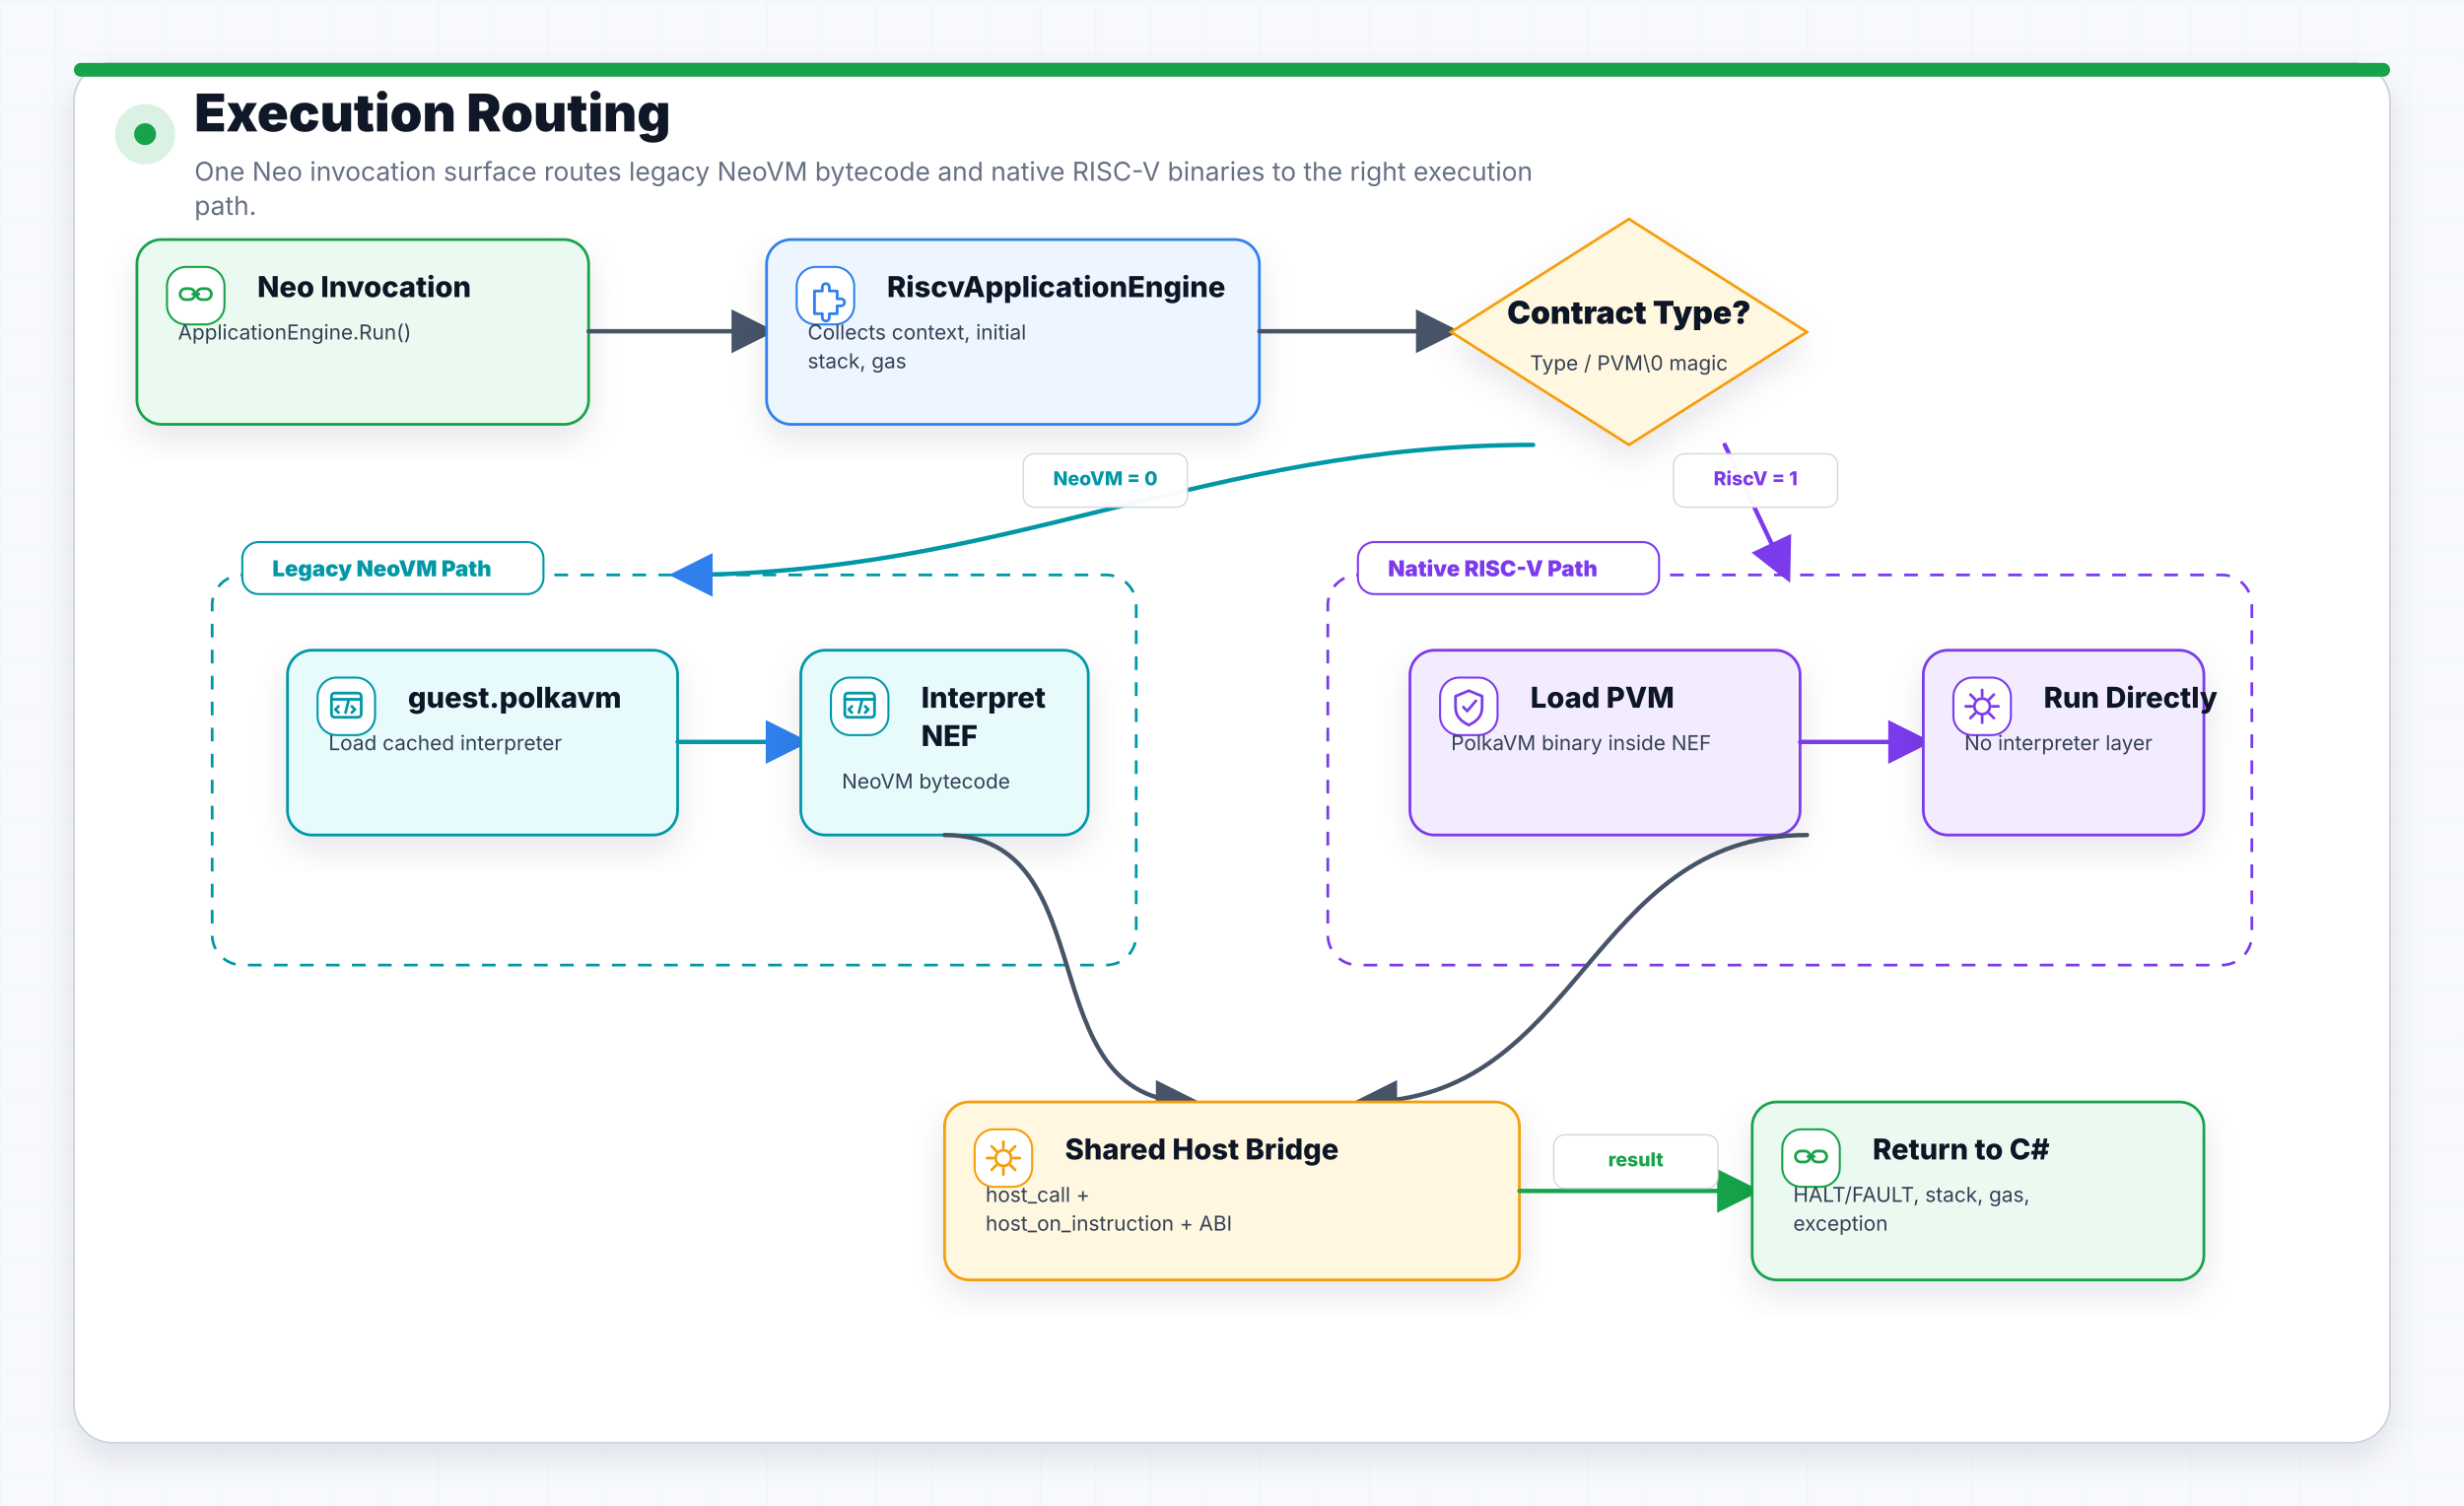
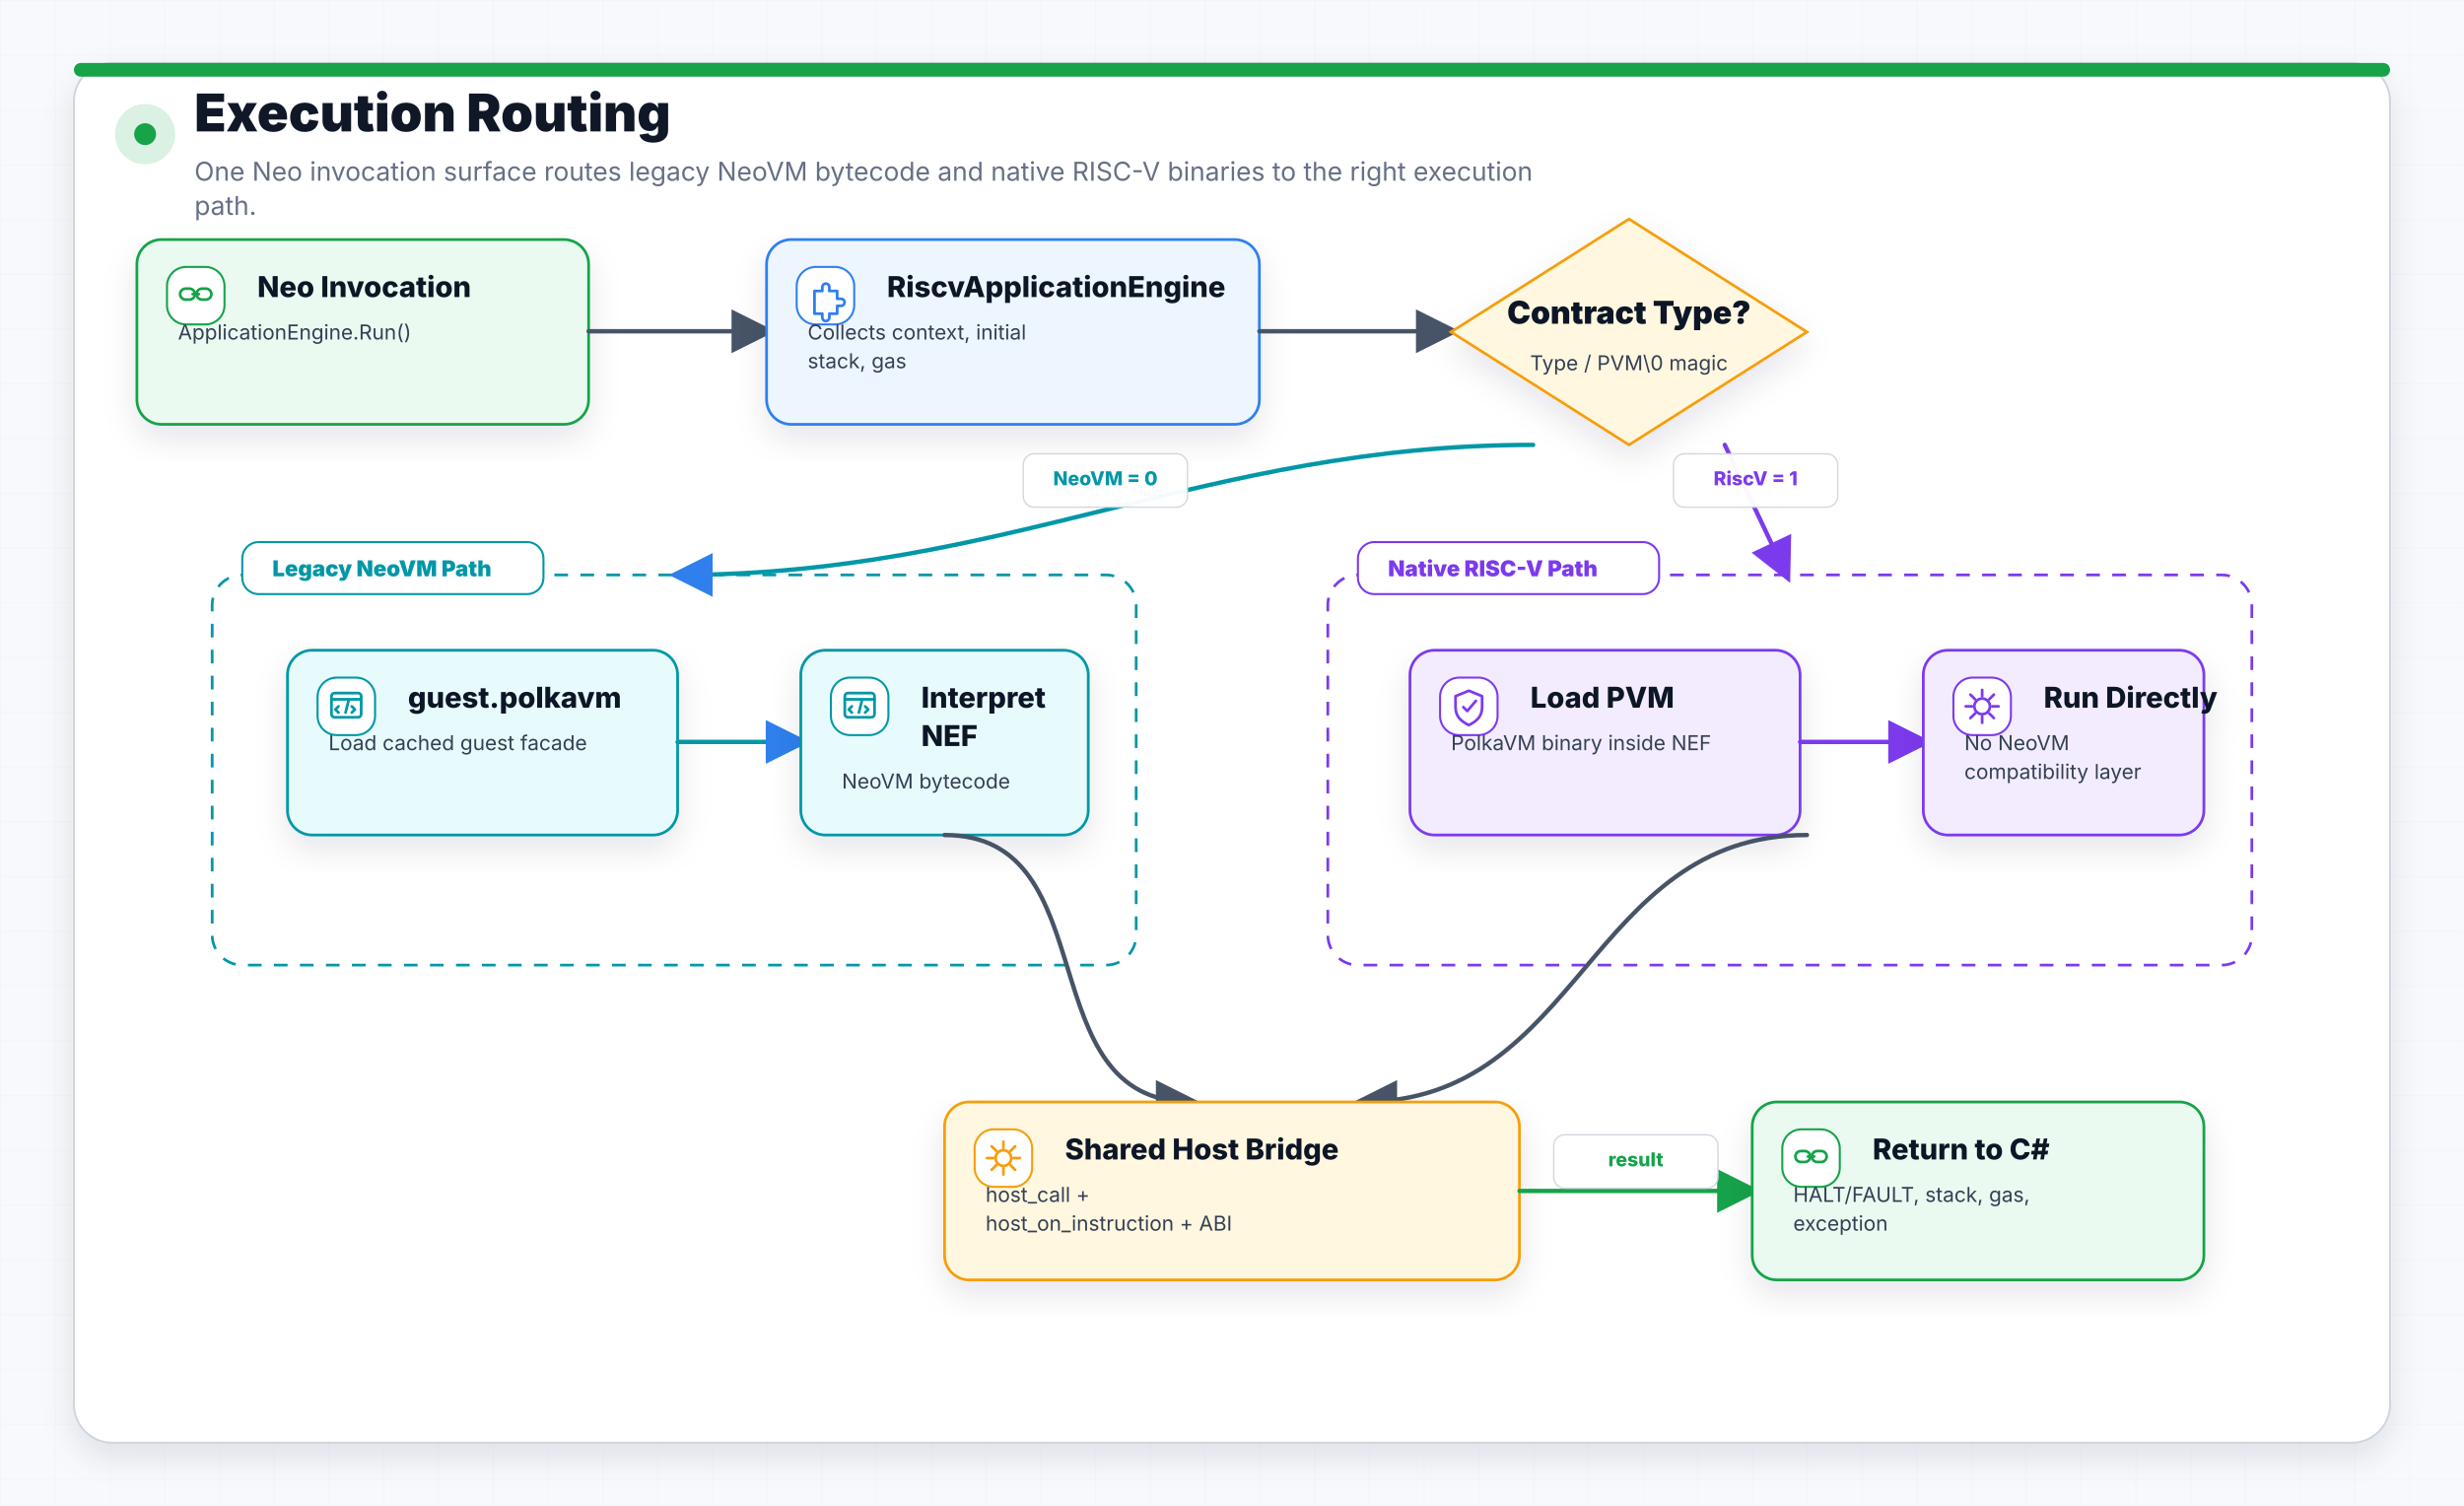
<svg xmlns="http://www.w3.org/2000/svg" width="1800" height="1100" viewBox="0 0 1800 1100" role="img" aria-label="Execution Routing">
  <defs>
    <pattern id="grid" width="40" height="40" patternUnits="userSpaceOnUse">
      <path d="M 40 0 L 0 0 0 40" fill="none" stroke="#e6edf5" stroke-width="1" />
    </pattern>
    <marker id="arrow-slate" markerWidth="14" markerHeight="14" refX="10" refY="7" orient="auto" markerUnits="strokeWidth">
      <path d="M2,2 L12,7 L2,12 z" fill="#475467" />
    </marker>
    <marker id="arrow-green" markerWidth="14" markerHeight="14" refX="10" refY="7" orient="auto" markerUnits="strokeWidth">
      <path d="M2,2 L12,7 L2,12 z" fill="#16a34a" />
    </marker>
    <marker id="arrow-blue" markerWidth="14" markerHeight="14" refX="10" refY="7" orient="auto" markerUnits="strokeWidth">
      <path d="M2,2 L12,7 L2,12 z" fill="#2f80ed" />
    </marker>
    <marker id="arrow-red" markerWidth="14" markerHeight="14" refX="10" refY="7" orient="auto" markerUnits="strokeWidth">
      <path d="M2,2 L12,7 L2,12 z" fill="#e5484d" />
    </marker>
    <marker id="arrow-purple" markerWidth="14" markerHeight="14" refX="10" refY="7" orient="auto" markerUnits="strokeWidth">
      <path d="M2,2 L12,7 L2,12 z" fill="#7c3aed" />
    </marker>
    <filter id="soft-shadow" x="-10%" y="-10%" width="120%" height="130%">
      <feDropShadow dx="0" dy="10" stdDeviation="12" flood-color="#101828" flood-opacity="0.10" />
    </filter>
  </defs>
  <rect width="1800" height="1100" fill="#f7f9fc" />
  <rect width="1800" height="1100" fill="url(#grid)" opacity="0.42" />
  <rect x="54" y="46" width="1692" height="1008" rx="28" fill="#ffffff" stroke="#d0d5dd" stroke-width="1.5" filter="url(#soft-shadow)" />
  <rect x="54" y="46" width="1692" height="10" rx="5" fill="#16a34a" />
  <circle cx="106" cy="98" r="22" fill="#16a34a" opacity="0.16" />
  <circle cx="106" cy="98" r="8" fill="#16a34a" />
  <text x="142" y="96" text-anchor="start" font-family="Inter, Noto Sans CJK SC, Microsoft YaHei, PingFang SC, Arial, sans-serif" font-size="38" font-weight="850" fill="#101828">Execution Routing</text>
  <text x="142" y="132" text-anchor="start" font-family="Inter, Noto Sans CJK SC, Microsoft YaHei, PingFang SC, Arial, sans-serif" font-size="19" font-weight="400" fill="#667085">One Neo invocation surface routes legacy NeoVM bytecode and native RISC-V binaries to the right execution</text>
  <text x="142" y="157" text-anchor="start" font-family="Inter, Noto Sans CJK SC, Microsoft YaHei, PingFang SC, Arial, sans-serif" font-size="19" font-weight="400" fill="#667085">path.</text>
  <g filter="url(#soft-shadow)">
    <rect x="100" y="175" width="330" height="135" rx="18" fill="#eafaf0" stroke="#16a34a" stroke-width="2" />
    <rect x="122" y="195" width="42" height="42" rx="14" fill="#ffffff" stroke="#16a34a" stroke-width="1.5" />
    <g fill="none" stroke="#16a34a" stroke-width="2" stroke-linecap="round" stroke-linejoin="round">
      <rect x="131.576" y="210.859" width="10.853" height="7.997" rx="3.998" />
      <rect x="143.571" y="210.859" width="10.853" height="7.997" rx="3.998" />
      <path d="M 140.715 214.858 L 145.285 214.858" />
    </g>
    <text x="188" y="217" text-anchor="start" font-family="Inter, Noto Sans CJK SC, Microsoft YaHei, PingFang SC, Arial, sans-serif" font-size="21" font-weight="800" fill="#101828">Neo Invocation</text>
    <text x="130" y="248" text-anchor="start" font-family="Inter, Noto Sans CJK SC, Microsoft YaHei, PingFang SC, Arial, sans-serif" font-size="15" font-weight="400" fill="#344054">ApplicationEngine.Run()</text>
  </g>
  <g>
    <path d="M 430 242 L 560 242" fill="none" stroke="#475467" stroke-width="3.2" stroke-linecap="round" marker-end="url(#arrow-slate)" />
  </g>
  <g filter="url(#soft-shadow)">
    <rect x="560" y="175" width="360" height="135" rx="18" fill="#edf5ff" stroke="#2f80ed" stroke-width="2" />
    <rect x="582" y="195" width="42" height="42" rx="14" fill="#ffffff" stroke="#2f80ed" stroke-width="1.5" />
    <g fill="none" stroke="#2f80ed" stroke-width="2" stroke-linecap="round" stroke-linejoin="round">
      <path d="M 595.003 212.573 h 5.712 v -2.856 a 2.57 2.57 0 0 1 5.141 0 v 2.856 h 5.712 v 5.712 h 2.856 a 2.57 2.57 0 0 1 0 5.141 h -2.856 v 5.712 h -5.712 v 2.856 a 2.57 2.57 0 0 1 -5.141 0 v -2.856 h -5.712 z" />
    </g>
    <text x="648" y="217" text-anchor="start" font-family="Inter, Noto Sans CJK SC, Microsoft YaHei, PingFang SC, Arial, sans-serif" font-size="21" font-weight="800" fill="#101828">RiscvApplicationEngine</text>
    <text x="590" y="248" text-anchor="start" font-family="Inter, Noto Sans CJK SC, Microsoft YaHei, PingFang SC, Arial, sans-serif" font-size="15" font-weight="400" fill="#344054">Collects context, initial</text>
    <text x="590" y="269" text-anchor="start" font-family="Inter, Noto Sans CJK SC, Microsoft YaHei, PingFang SC, Arial, sans-serif" font-size="15" font-weight="400" fill="#344054">stack, gas</text>
  </g>
  <g>
    <path d="M 920 242 L 1060 242" fill="none" stroke="#475467" stroke-width="3.2" stroke-linecap="round" marker-end="url(#arrow-slate)" />
  </g>
  <g filter="url(#soft-shadow)">
    <polygon points="1190,160 1320,242.5 1190,325 1060,242.5" fill="#fff7df" stroke="#f59e0b" stroke-width="2" />
    <text x="1190" y="236.5" text-anchor="middle" font-family="Inter, Noto Sans CJK SC, Microsoft YaHei, PingFang SC, Arial, sans-serif" font-size="23" font-weight="850" fill="#101828">Contract Type?</text>
    <text x="1190" y="270.5" text-anchor="middle" font-family="Inter, Noto Sans CJK SC, Microsoft YaHei, PingFang SC, Arial, sans-serif" font-size="15" font-weight="400" fill="#344054">Type / PVM\0 magic</text>
  </g>
  <g>
    <rect x="155" y="420" width="675" height="285" rx="22" fill="#fff" stroke="#0097a7" stroke-width="2" stroke-dasharray="10 9" />
    <rect x="177" y="396" width="220" height="38" rx="12" fill="#ffffff" stroke="#0097a7" stroke-width="1.5" />
    <text x="199" y="421" text-anchor="start" font-family="Inter, Noto Sans CJK SC, Microsoft YaHei, PingFang SC, Arial, sans-serif" font-size="16" font-weight="850" fill="#0097a7">Legacy NeoVM Path</text>
  </g>
  <g>
    <rect x="970" y="420" width="675" height="285" rx="22" fill="#fff" stroke="#7c3aed" stroke-width="2" stroke-dasharray="10 9" />
    <rect x="992" y="396" width="220" height="38" rx="12" fill="#ffffff" stroke="#7c3aed" stroke-width="1.5" />
    <text x="1014" y="421" text-anchor="start" font-family="Inter, Noto Sans CJK SC, Microsoft YaHei, PingFang SC, Arial, sans-serif" font-size="16" font-weight="850" fill="#7c3aed">Native RISC-V Path</text>
  </g>
  <g>
    <path d="M 1120 325 C 880 325, 735 420, 495 420" fill="none" stroke="#0097a7" stroke-width="3.2" stroke-linecap="round" marker-end="url(#arrow-blue)" />
    <g>
      <rect x="747.5" y="331.5" width="120" height="39" rx="8" fill="#ffffff" stroke="#d0d5dd" opacity="0.96" />
      <text x="807.5" y="354.5" text-anchor="middle" font-family="Inter, Noto Sans CJK SC, Microsoft YaHei, PingFang SC, Arial, sans-serif" font-size="14" font-weight="800" fill="#0097a7">NeoVM = 0</text>
    </g>
  </g>
  <g>
    <path d="M 1260 325 L 1305 420" fill="none" stroke="#7c3aed" stroke-width="3.2" stroke-linecap="round" marker-end="url(#arrow-purple)" />
    <g>
      <rect x="1222.5" y="331.5" width="120" height="39" rx="8" fill="#ffffff" stroke="#d0d5dd" opacity="0.96" />
      <text x="1282.5" y="354.5" text-anchor="middle" font-family="Inter, Noto Sans CJK SC, Microsoft YaHei, PingFang SC, Arial, sans-serif" font-size="14" font-weight="800" fill="#7c3aed">RiscV = 1</text>
    </g>
  </g>
  <g filter="url(#soft-shadow)">
    <rect x="210" y="475" width="285" height="135" rx="18" fill="#e7fbfd" stroke="#0097a7" stroke-width="2" />
    <rect x="232" y="495" width="42" height="42" rx="14" fill="#ffffff" stroke="#0097a7" stroke-width="1.5" />
    <g fill="none" stroke="#0097a7" stroke-width="2" stroke-linecap="round" stroke-linejoin="round">
      <rect x="242.147" y="506.29" width="21.706" height="17.707" rx="2.285" />
      <path d="M 242.147 510.859 h 21.706 M 247.288 516 l -2.285 2.285 l 2.285 2.285 M 252.429 520.57 l 2.285 -9.139 M 256.998 516 l 2.285 2.285 l -2.285 2.285" />
    </g>
    <text x="298" y="517" text-anchor="start" font-family="Inter, Noto Sans CJK SC, Microsoft YaHei, PingFang SC, Arial, sans-serif" font-size="21" font-weight="800" fill="#101828">guest.polkavm</text>
-     <text x="240" y="548" text-anchor="start" font-family="Inter, Noto Sans CJK SC, Microsoft YaHei, PingFang SC, Arial, sans-serif" font-size="15" font-weight="400" fill="#344054">Load cached interpreter</text>
+     <text x="240" y="548" text-anchor="start" font-family="Inter, Noto Sans CJK SC, Microsoft YaHei, PingFang SC, Arial, sans-serif" font-size="15" font-weight="400" fill="#344054">Load cached guest facade</text>
  </g>
  <g>
    <path d="M 495 542 L 585 542" fill="none" stroke="#0097a7" stroke-width="3.2" stroke-linecap="round" marker-end="url(#arrow-blue)" />
  </g>
  <g filter="url(#soft-shadow)">
    <rect x="585" y="475" width="210" height="135" rx="18" fill="#e7fbfd" stroke="#0097a7" stroke-width="2" />
    <rect x="607" y="495" width="42" height="42" rx="14" fill="#ffffff" stroke="#0097a7" stroke-width="1.5" />
    <g fill="none" stroke="#0097a7" stroke-width="2" stroke-linecap="round" stroke-linejoin="round">
      <rect x="617.147" y="506.29" width="21.706" height="17.707" rx="2.285" />
      <path d="M 617.147 510.859 h 21.706 M 622.288 516 l -2.285 2.285 l 2.285 2.285 M 627.429 520.57 l 2.285 -9.139 M 631.998 516 l 2.285 2.285 l -2.285 2.285" />
    </g>
    <text x="673" y="517" text-anchor="start" font-family="Inter, Noto Sans CJK SC, Microsoft YaHei, PingFang SC, Arial, sans-serif" font-size="21" font-weight="800" fill="#101828">Interpret</text>
    <text x="673" y="545" text-anchor="start" font-family="Inter, Noto Sans CJK SC, Microsoft YaHei, PingFang SC, Arial, sans-serif" font-size="21" font-weight="800" fill="#101828">NEF</text>
    <text x="615" y="576" text-anchor="start" font-family="Inter, Noto Sans CJK SC, Microsoft YaHei, PingFang SC, Arial, sans-serif" font-size="15" font-weight="400" fill="#344054">NeoVM bytecode</text>
  </g>
  <g filter="url(#soft-shadow)">
    <rect x="1030" y="475" width="285" height="135" rx="18" fill="#f3ecff" stroke="#7c3aed" stroke-width="2" />
    <rect x="1052" y="495" width="42" height="42" rx="14" fill="#ffffff" stroke="#7c3aed" stroke-width="1.5" />
    <g fill="none" stroke="#7c3aed" stroke-width="2" stroke-linecap="round" stroke-linejoin="round">
      <path d="M 1073 504.576 L 1082.71 508.574 v 7.997 c 0 6.854 -3.998 10.282 -9.71 13.138 c -5.712 -2.856 -9.71 -6.283 -9.71 -13.138 v -7.997 z" />
      <path d="M 1069.002 516.571 l 2.856 2.856 l 6.283 -7.426" />
    </g>
    <text x="1118" y="517" text-anchor="start" font-family="Inter, Noto Sans CJK SC, Microsoft YaHei, PingFang SC, Arial, sans-serif" font-size="21" font-weight="800" fill="#101828">Load PVM</text>
    <text x="1060" y="548" text-anchor="start" font-family="Inter, Noto Sans CJK SC, Microsoft YaHei, PingFang SC, Arial, sans-serif" font-size="15" font-weight="400" fill="#344054">PolkaVM binary inside NEF</text>
  </g>
  <g>
    <path d="M 1315 542 L 1405 542" fill="none" stroke="#7c3aed" stroke-width="3.2" stroke-linecap="round" marker-end="url(#arrow-purple)" />
  </g>
  <g filter="url(#soft-shadow)">
    <rect x="1405" y="475" width="205" height="135" rx="18" fill="#f3ecff" stroke="#7c3aed" stroke-width="2" />
    <rect x="1427" y="495" width="42" height="42" rx="14" fill="#ffffff" stroke="#7c3aed" stroke-width="1.5" />
    <g fill="none" stroke="#7c3aed" stroke-width="2" stroke-linecap="round" stroke-linejoin="round">
      <circle cx="1448" cy="516" r="5.712" />
      <path d="M 1448 504.005 v 4.57 M 1448 523.426 v 4.57 M 1436.005 516 h 4.57 M 1455.426 516 h 4.57 M 1439.432 507.432 l 3.427 3.427 M 1453.141 521.141 l 3.427 3.427 M 1456.568 507.432 l -3.427 3.427 M 1442.859 521.141 l -3.427 3.427" />
    </g>
    <text x="1493" y="517" text-anchor="start" font-family="Inter, Noto Sans CJK SC, Microsoft YaHei, PingFang SC, Arial, sans-serif" font-size="21" font-weight="800" fill="#101828">Run Directly</text>
-     <text x="1435" y="548" text-anchor="start" font-family="Inter, Noto Sans CJK SC, Microsoft YaHei, PingFang SC, Arial, sans-serif" font-size="15" font-weight="400" fill="#344054">No interpreter layer</text>
+     <text x="1435" y="548" text-anchor="start" font-family="Inter, Noto Sans CJK SC, Microsoft YaHei, PingFang SC, Arial, sans-serif" font-size="15" font-weight="400" fill="#344054">No NeoVM</text>
+     <text x="1435" y="569" text-anchor="start" font-family="Inter, Noto Sans CJK SC, Microsoft YaHei, PingFang SC, Arial, sans-serif" font-size="15" font-weight="400" fill="#344054">compatibility layer</text>
  </g>
  <g>
    <path d="M 690 610 C 810 610, 750 805, 870 805" fill="none" stroke="#475467" stroke-width="3.2" stroke-linecap="round" marker-end="url(#arrow-slate)" />
  </g>
  <g>
    <path d="M 1320 610 C 1160 610, 1155 805, 995 805" fill="none" stroke="#475467" stroke-width="3.2" stroke-linecap="round" marker-end="url(#arrow-slate)" />
  </g>
  <g filter="url(#soft-shadow)">
    <rect x="690" y="805" width="420" height="130" rx="18" fill="#fff7df" stroke="#f59e0b" stroke-width="2" />
    <rect x="712" y="825" width="42" height="42" rx="14" fill="#ffffff" stroke="#f59e0b" stroke-width="1.5" />
    <g fill="none" stroke="#f59e0b" stroke-width="2" stroke-linecap="round" stroke-linejoin="round">
      <circle cx="733" cy="846" r="5.712" />
      <path d="M 733 834.005 v 4.57 M 733 853.426 v 4.57 M 721.005 846 h 4.57 M 740.426 846 h 4.57 M 724.432 837.432 l 3.427 3.427 M 738.141 851.141 l 3.427 3.427 M 741.568 837.432 l -3.427 3.427 M 727.859 851.141 l -3.427 3.427" />
    </g>
    <text x="778" y="847" text-anchor="start" font-family="Inter, Noto Sans CJK SC, Microsoft YaHei, PingFang SC, Arial, sans-serif" font-size="21" font-weight="800" fill="#101828">Shared Host Bridge</text>
    <text x="720" y="878" text-anchor="start" font-family="Inter, Noto Sans CJK SC, Microsoft YaHei, PingFang SC, Arial, sans-serif" font-size="15" font-weight="400" fill="#344054">host_call +</text>
    <text x="720" y="899" text-anchor="start" font-family="Inter, Noto Sans CJK SC, Microsoft YaHei, PingFang SC, Arial, sans-serif" font-size="15" font-weight="400" fill="#344054">host_on_instruction + ABI</text>
  </g>
  <g>
    <path d="M 1110 870 L 1280 870" fill="none" stroke="#16a34a" stroke-width="3.2" stroke-linecap="round" marker-end="url(#arrow-green)" />
    <g>
      <rect x="1135" y="829" width="120" height="39" rx="8" fill="#ffffff" stroke="#d0d5dd" opacity="0.96" />
      <text x="1195" y="852" text-anchor="middle" font-family="Inter, Noto Sans CJK SC, Microsoft YaHei, PingFang SC, Arial, sans-serif" font-size="14" font-weight="800" fill="#16a34a">result</text>
    </g>
  </g>
  <g filter="url(#soft-shadow)">
    <rect x="1280" y="805" width="330" height="130" rx="18" fill="#eafaf0" stroke="#16a34a" stroke-width="2" />
    <rect x="1302" y="825" width="42" height="42" rx="14" fill="#ffffff" stroke="#16a34a" stroke-width="1.5" />
    <g fill="none" stroke="#16a34a" stroke-width="2" stroke-linecap="round" stroke-linejoin="round">
      <rect x="1311.576" y="840.859" width="10.853" height="7.997" rx="3.998" />
      <rect x="1323.571" y="840.859" width="10.853" height="7.997" rx="3.998" />
      <path d="M 1320.715 844.858 L 1325.285 844.858" />
    </g>
    <text x="1368" y="847" text-anchor="start" font-family="Inter, Noto Sans CJK SC, Microsoft YaHei, PingFang SC, Arial, sans-serif" font-size="21" font-weight="800" fill="#101828">Return to C#</text>
    <text x="1310" y="878" text-anchor="start" font-family="Inter, Noto Sans CJK SC, Microsoft YaHei, PingFang SC, Arial, sans-serif" font-size="15" font-weight="400" fill="#344054">HALT/FAULT, stack, gas,</text>
    <text x="1310" y="899" text-anchor="start" font-family="Inter, Noto Sans CJK SC, Microsoft YaHei, PingFang SC, Arial, sans-serif" font-size="15" font-weight="400" fill="#344054">exception</text>
  </g>
</svg>
